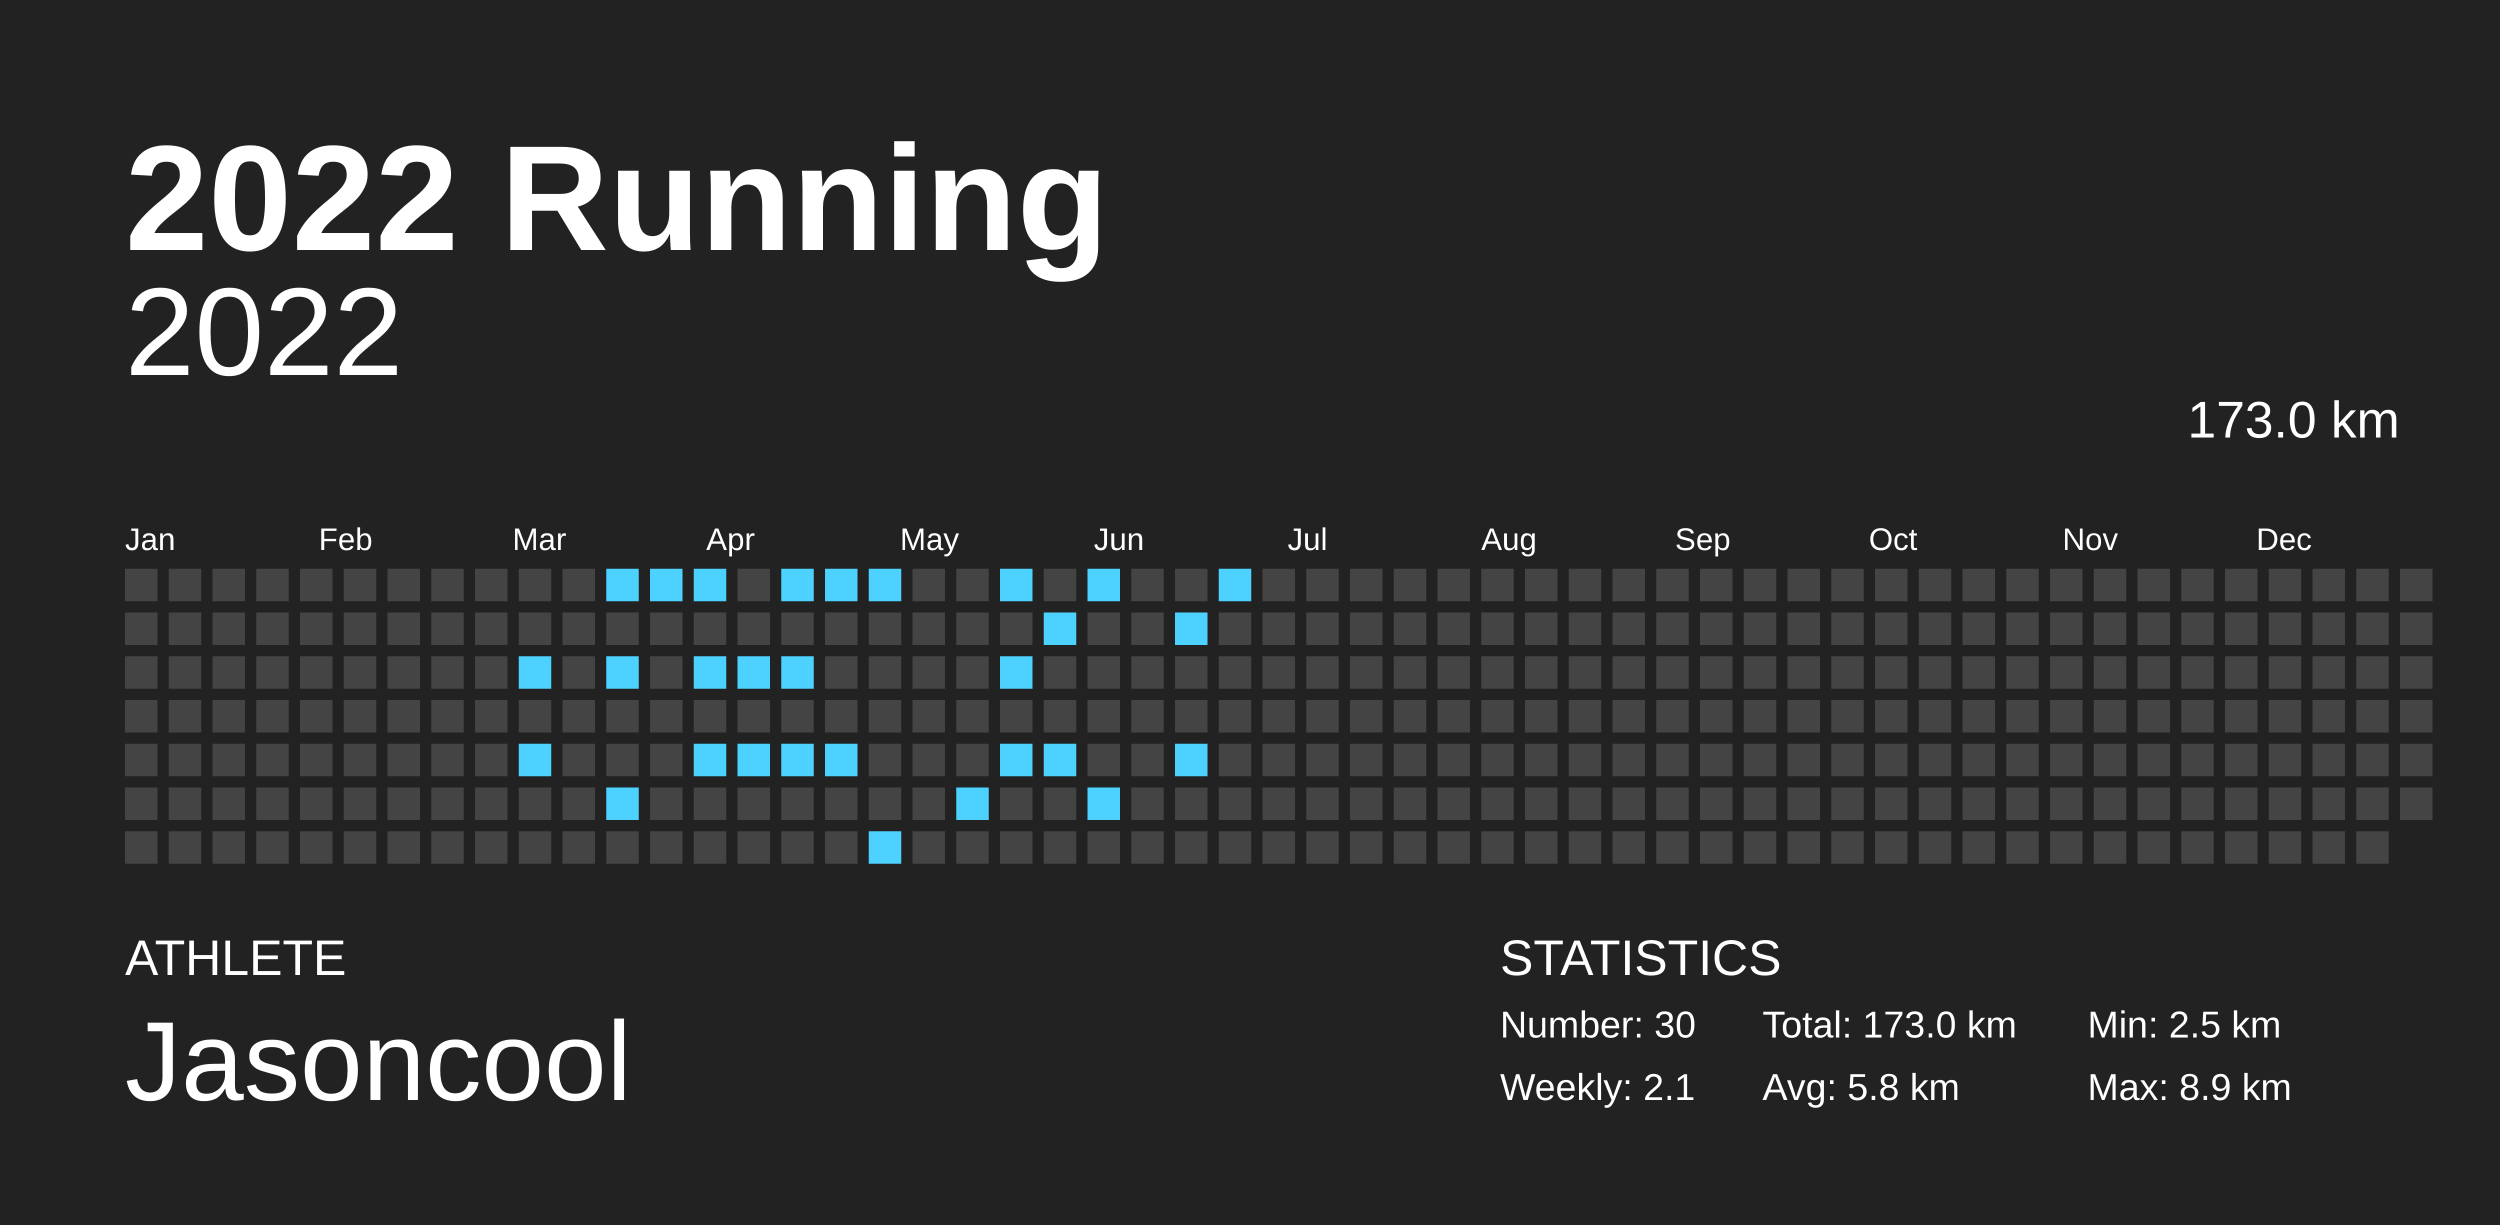
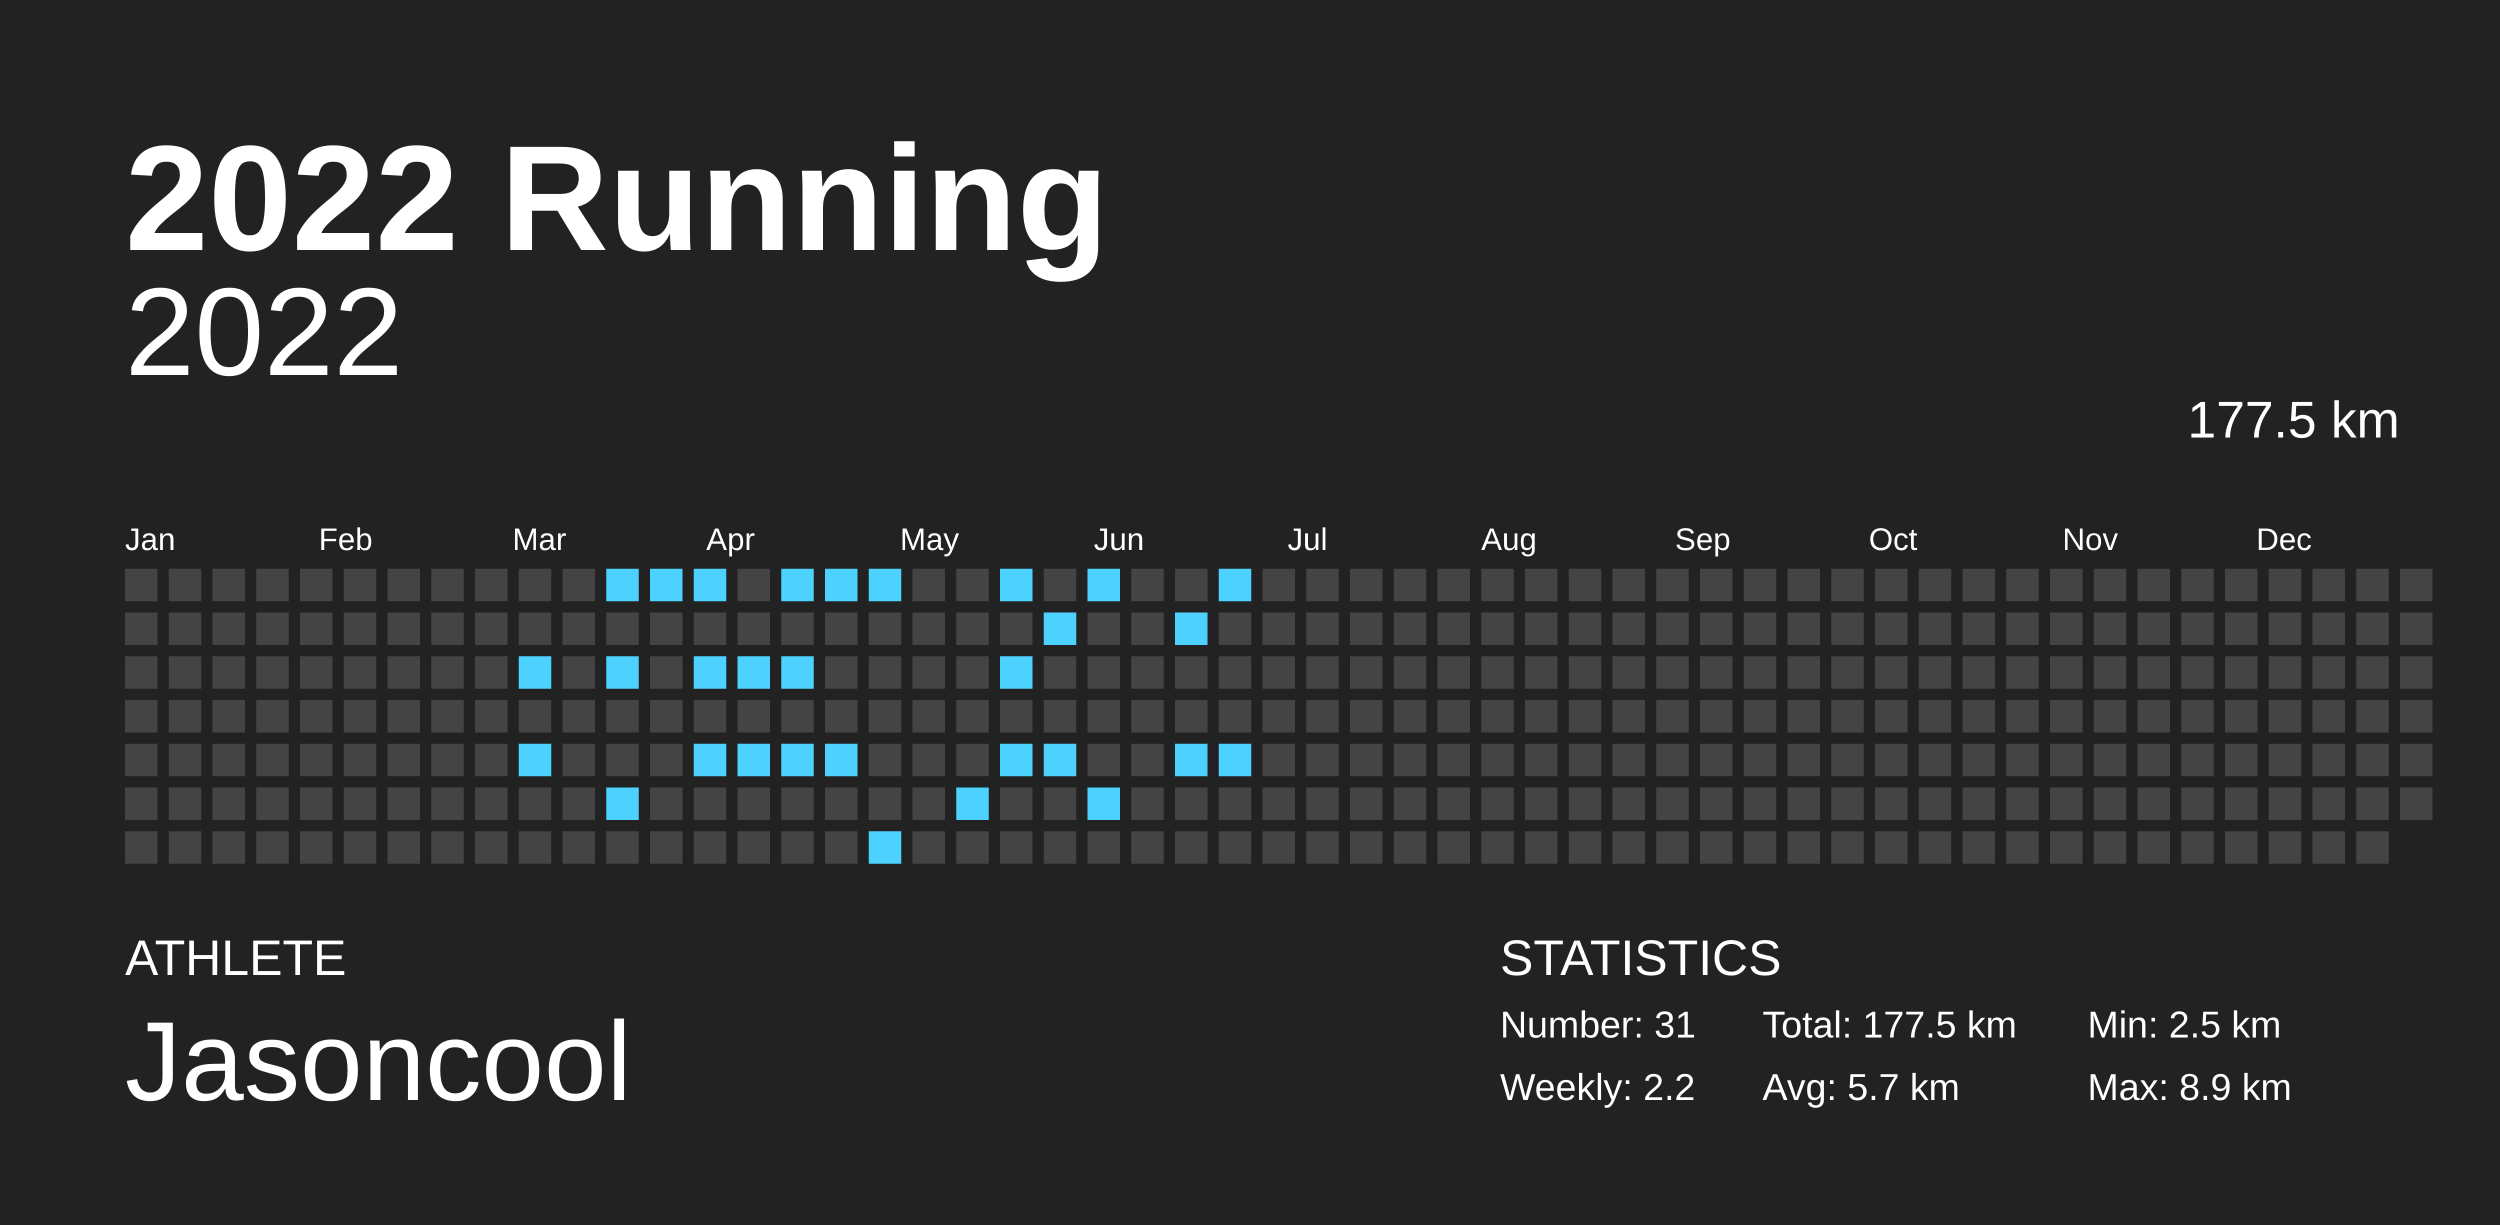
<svg xmlns="http://www.w3.org/2000/svg" baseProfile="full" height="98mm" version="1.1" viewBox="0,0,200,98" width="200mm">
  <defs />
  <rect fill="#222222" height="98" width="200" x="0" y="0" />
  <text fill="#FFFFFF" style="font-size:12px; font-family:Arial; font-weight:bold;" x="10" y="20">2022 Running</text>
  <text fill="#FFFFFF" style="font-size:4px; font-family:Arial" x="10" y="78">ATHLETE</text>
  <text fill="#FFFFFF" style="font-size:9px; font-family:Arial" x="10" y="88">Jasoncool</text>
  <text fill="#FFFFFF" style="font-size:4px; font-family:Arial" x="120" y="78">STATISTICS</text>
-   <text fill="#FFFFFF" style="font-size:3px; font-family:Arial" x="120" y="83">Number: 30</text>
-   <text fill="#FFFFFF" style="font-size:3px; font-family:Arial" x="120" y="88">Weekly: 2.1</text>
-   <text fill="#FFFFFF" style="font-size:3px; font-family:Arial" x="141" y="83">Total: 173.0 km</text>
-   <text fill="#FFFFFF" style="font-size:3px; font-family:Arial" x="141" y="88">Avg: 5.8 km</text>
+   <text fill="#FFFFFF" style="font-size:3px; font-family:Arial" x="120" y="83">Number: 31</text>
+   <text fill="#FFFFFF" style="font-size:3px; font-family:Arial" x="120" y="88">Weekly: 2.2</text>
+   <text fill="#FFFFFF" style="font-size:3px; font-family:Arial" x="141" y="83">Total: 177.5 km</text>
+   <text fill="#FFFFFF" style="font-size:3px; font-family:Arial" x="141" y="88">Avg: 5.7 km</text>
  <text fill="#FFFFFF" style="font-size:3px; font-family:Arial" x="167" y="83">Min: 2.5 km</text>
  <text fill="#FFFFFF" style="font-size:3px; font-family:Arial" x="167" y="88">Max: 8.9 km</text>
  <text alignment-baseline="hanging" fill="#FFFFFF" style="font-size:10.0px; font-family:Arial;" x="10" y="30">2022</text>
-   <text alignment-baseline="hanging" fill="#FFFFFF" style="font-size:4.125px; font-family:Arial;" x="175" y="35">173.0 km</text>
+   <text alignment-baseline="hanging" fill="#FFFFFF" style="font-size:4.125px; font-family:Arial;" x="175" y="35">177.5 km</text>
  <text fill="#FFFFFF" style="font-size:2.5px; font-family:Arial" x="10.0" y="44">Jan</text>
  <text fill="#FFFFFF" style="font-size:2.5px; font-family:Arial" x="25.5" y="44">Feb</text>
  <text fill="#FFFFFF" style="font-size:2.5px; font-family:Arial" x="41.0" y="44">Mar</text>
  <text fill="#FFFFFF" style="font-size:2.5px; font-family:Arial" x="56.5" y="44">Apr</text>
  <text fill="#FFFFFF" style="font-size:2.5px; font-family:Arial" x="72.0" y="44">May</text>
  <text fill="#FFFFFF" style="font-size:2.5px; font-family:Arial" x="87.5" y="44">Jun</text>
  <text fill="#FFFFFF" style="font-size:2.5px; font-family:Arial" x="103.0" y="44">Jul</text>
  <text fill="#FFFFFF" style="font-size:2.5px; font-family:Arial" x="118.5" y="44">Aug</text>
  <text fill="#FFFFFF" style="font-size:2.5px; font-family:Arial" x="134.0" y="44">Sep</text>
  <text fill="#FFFFFF" style="font-size:2.5px; font-family:Arial" x="149.5" y="44">Oct</text>
  <text fill="#FFFFFF" style="font-size:2.5px; font-family:Arial" x="165.0" y="44">Nov</text>
  <text fill="#FFFFFF" style="font-size:2.5px; font-family:Arial" x="180.5" y="44">Dec</text>
  <rect fill="#444444" height="2.6" width="2.6" x="10.0" y="45.5" />
  <rect fill="#444444" height="2.6" width="2.6" x="10.0" y="49.0" />
  <rect fill="#444444" height="2.6" width="2.6" x="10.0" y="52.5" />
  <rect fill="#444444" height="2.6" width="2.6" x="10.0" y="56.0" />
  <rect fill="#444444" height="2.6" width="2.6" x="10.0" y="59.5" />
  <rect fill="#444444" height="2.6" width="2.6" x="10.0" y="63.0" />
  <rect fill="#444444" height="2.6" width="2.6" x="10.0" y="66.5" />
  <rect fill="#444444" height="2.6" width="2.6" x="13.5" y="45.5" />
  <rect fill="#444444" height="2.6" width="2.6" x="13.5" y="49.0" />
  <rect fill="#444444" height="2.6" width="2.6" x="13.5" y="52.5" />
  <rect fill="#444444" height="2.6" width="2.6" x="13.5" y="56.0" />
  <rect fill="#444444" height="2.6" width="2.6" x="13.5" y="59.5" />
  <rect fill="#444444" height="2.6" width="2.6" x="13.5" y="63.0" />
  <rect fill="#444444" height="2.6" width="2.6" x="13.5" y="66.5" />
  <rect fill="#444444" height="2.6" width="2.6" x="17.0" y="45.5" />
  <rect fill="#444444" height="2.6" width="2.6" x="17.0" y="49.0" />
  <rect fill="#444444" height="2.6" width="2.6" x="17.0" y="52.5" />
  <rect fill="#444444" height="2.6" width="2.6" x="17.0" y="56.0" />
  <rect fill="#444444" height="2.6" width="2.6" x="17.0" y="59.5" />
  <rect fill="#444444" height="2.6" width="2.6" x="17.0" y="63.0" />
  <rect fill="#444444" height="2.6" width="2.6" x="17.0" y="66.5" />
  <rect fill="#444444" height="2.6" width="2.6" x="20.5" y="45.5" />
  <rect fill="#444444" height="2.6" width="2.6" x="20.5" y="49.0" />
  <rect fill="#444444" height="2.6" width="2.6" x="20.5" y="52.5" />
  <rect fill="#444444" height="2.6" width="2.6" x="20.5" y="56.0" />
  <rect fill="#444444" height="2.6" width="2.6" x="20.5" y="59.5" />
  <rect fill="#444444" height="2.6" width="2.6" x="20.5" y="63.0" />
  <rect fill="#444444" height="2.6" width="2.6" x="20.5" y="66.5" />
  <rect fill="#444444" height="2.6" width="2.6" x="24.0" y="45.5" />
  <rect fill="#444444" height="2.6" width="2.6" x="24.0" y="49.0" />
  <rect fill="#444444" height="2.6" width="2.6" x="24.0" y="52.5" />
  <rect fill="#444444" height="2.6" width="2.6" x="24.0" y="56.0" />
  <rect fill="#444444" height="2.6" width="2.6" x="24.0" y="59.5" />
  <rect fill="#444444" height="2.6" width="2.6" x="24.0" y="63.0" />
  <rect fill="#444444" height="2.6" width="2.6" x="24.0" y="66.5" />
  <rect fill="#444444" height="2.6" width="2.6" x="27.5" y="45.5" />
  <rect fill="#444444" height="2.6" width="2.6" x="27.5" y="49.0" />
  <rect fill="#444444" height="2.6" width="2.6" x="27.5" y="52.5" />
  <rect fill="#444444" height="2.6" width="2.6" x="27.5" y="56.0" />
  <rect fill="#444444" height="2.6" width="2.6" x="27.5" y="59.5" />
  <rect fill="#444444" height="2.6" width="2.6" x="27.5" y="63.0" />
  <rect fill="#444444" height="2.6" width="2.6" x="27.5" y="66.5" />
  <rect fill="#444444" height="2.6" width="2.6" x="31.0" y="45.5" />
  <rect fill="#444444" height="2.6" width="2.6" x="31.0" y="49.0" />
  <rect fill="#444444" height="2.6" width="2.6" x="31.0" y="52.5" />
  <rect fill="#444444" height="2.6" width="2.6" x="31.0" y="56.0" />
  <rect fill="#444444" height="2.6" width="2.6" x="31.0" y="59.5" />
  <rect fill="#444444" height="2.6" width="2.6" x="31.0" y="63.0" />
  <rect fill="#444444" height="2.6" width="2.6" x="31.0" y="66.5" />
  <rect fill="#444444" height="2.6" width="2.6" x="34.5" y="45.5" />
  <rect fill="#444444" height="2.6" width="2.6" x="34.5" y="49.0" />
  <rect fill="#444444" height="2.6" width="2.6" x="34.5" y="52.5" />
  <rect fill="#444444" height="2.6" width="2.6" x="34.5" y="56.0" />
  <rect fill="#444444" height="2.6" width="2.6" x="34.5" y="59.5" />
  <rect fill="#444444" height="2.6" width="2.6" x="34.5" y="63.0" />
  <rect fill="#444444" height="2.6" width="2.6" x="34.5" y="66.5" />
  <rect fill="#444444" height="2.6" width="2.6" x="38.0" y="45.5" />
  <rect fill="#444444" height="2.6" width="2.6" x="38.0" y="49.0" />
  <rect fill="#444444" height="2.6" width="2.6" x="38.0" y="52.5" />
  <rect fill="#444444" height="2.6" width="2.6" x="38.0" y="56.0" />
  <rect fill="#444444" height="2.6" width="2.6" x="38.0" y="59.5" />
  <rect fill="#444444" height="2.6" width="2.6" x="38.0" y="63.0" />
  <rect fill="#444444" height="2.6" width="2.6" x="38.0" y="66.5" />
  <rect fill="#444444" height="2.6" width="2.6" x="41.5" y="45.5" />
  <rect fill="#444444" height="2.6" width="2.6" x="41.5" y="49.0" />
  <rect fill="#4dd2ff" height="2.6" width="2.6" x="41.5" y="52.5" />
  <rect fill="#444444" height="2.6" width="2.6" x="41.5" y="56.0" />
  <rect fill="#4dd2ff" height="2.6" width="2.6" x="41.5" y="59.5" />
  <rect fill="#444444" height="2.6" width="2.6" x="41.5" y="63.0" />
  <rect fill="#444444" height="2.6" width="2.6" x="41.5" y="66.5" />
  <rect fill="#444444" height="2.6" width="2.6" x="45.0" y="45.5" />
  <rect fill="#444444" height="2.6" width="2.6" x="45.0" y="49.0" />
  <rect fill="#444444" height="2.6" width="2.6" x="45.0" y="52.5" />
  <rect fill="#444444" height="2.6" width="2.6" x="45.0" y="56.0" />
  <rect fill="#444444" height="2.6" width="2.6" x="45.0" y="59.5" />
  <rect fill="#444444" height="2.6" width="2.6" x="45.0" y="63.0" />
  <rect fill="#444444" height="2.6" width="2.6" x="45.0" y="66.5" />
  <rect fill="#4dd2ff" height="2.6" width="2.6" x="48.5" y="45.5" />
  <rect fill="#444444" height="2.6" width="2.6" x="48.5" y="49.0" />
  <rect fill="#4dd2ff" height="2.6" width="2.6" x="48.5" y="52.5" />
  <rect fill="#444444" height="2.6" width="2.6" x="48.5" y="56.0" />
  <rect fill="#444444" height="2.6" width="2.6" x="48.5" y="59.5" />
  <rect fill="#4dd2ff" height="2.6" width="2.6" x="48.5" y="63.0" />
  <rect fill="#444444" height="2.6" width="2.6" x="48.5" y="66.5" />
  <rect fill="#4dd2ff" height="2.6" width="2.6" x="52.0" y="45.5" />
  <rect fill="#444444" height="2.6" width="2.6" x="52.0" y="49.0" />
  <rect fill="#444444" height="2.6" width="2.6" x="52.0" y="52.5" />
  <rect fill="#444444" height="2.6" width="2.6" x="52.0" y="56.0" />
  <rect fill="#444444" height="2.6" width="2.6" x="52.0" y="59.5" />
  <rect fill="#444444" height="2.6" width="2.6" x="52.0" y="63.0" />
  <rect fill="#444444" height="2.6" width="2.6" x="52.0" y="66.5" />
  <rect fill="#4dd2ff" height="2.6" width="2.6" x="55.5" y="45.5" />
  <rect fill="#444444" height="2.6" width="2.6" x="55.5" y="49.0" />
  <rect fill="#4dd2ff" height="2.6" width="2.6" x="55.5" y="52.5" />
  <rect fill="#444444" height="2.6" width="2.6" x="55.5" y="56.0" />
  <rect fill="#4dd2ff" height="2.6" width="2.6" x="55.5" y="59.5" />
  <rect fill="#444444" height="2.6" width="2.6" x="55.5" y="63.0" />
  <rect fill="#444444" height="2.6" width="2.6" x="55.5" y="66.5" />
  <rect fill="#444444" height="2.6" width="2.6" x="59.0" y="45.5" />
  <rect fill="#444444" height="2.6" width="2.6" x="59.0" y="49.0" />
  <rect fill="#4dd2ff" height="2.6" width="2.6" x="59.0" y="52.5" />
  <rect fill="#444444" height="2.6" width="2.6" x="59.0" y="56.0" />
  <rect fill="#4dd2ff" height="2.6" width="2.6" x="59.0" y="59.5" />
  <rect fill="#444444" height="2.6" width="2.6" x="59.0" y="63.0" />
  <rect fill="#444444" height="2.6" width="2.6" x="59.0" y="66.5" />
  <rect fill="#4dd2ff" height="2.6" width="2.6" x="62.5" y="45.5" />
  <rect fill="#444444" height="2.6" width="2.6" x="62.5" y="49.0" />
  <rect fill="#4dd2ff" height="2.6" width="2.6" x="62.5" y="52.5" />
  <rect fill="#444444" height="2.6" width="2.6" x="62.5" y="56.0" />
  <rect fill="#4dd2ff" height="2.6" width="2.6" x="62.5" y="59.5" />
  <rect fill="#444444" height="2.6" width="2.6" x="62.5" y="63.0" />
  <rect fill="#444444" height="2.6" width="2.6" x="62.5" y="66.5" />
  <rect fill="#4dd2ff" height="2.6" width="2.6" x="66.0" y="45.5" />
  <rect fill="#444444" height="2.6" width="2.6" x="66.0" y="49.0" />
  <rect fill="#444444" height="2.6" width="2.6" x="66.0" y="52.5" />
  <rect fill="#444444" height="2.6" width="2.6" x="66.0" y="56.0" />
  <rect fill="#4dd2ff" height="2.6" width="2.6" x="66.0" y="59.5" />
  <rect fill="#444444" height="2.6" width="2.6" x="66.0" y="63.0" />
  <rect fill="#444444" height="2.6" width="2.6" x="66.0" y="66.5" />
  <rect fill="#4dd2ff" height="2.6" width="2.6" x="69.5" y="45.5" />
  <rect fill="#444444" height="2.6" width="2.6" x="69.5" y="49.0" />
  <rect fill="#444444" height="2.6" width="2.6" x="69.5" y="52.5" />
  <rect fill="#444444" height="2.6" width="2.6" x="69.5" y="56.0" />
  <rect fill="#444444" height="2.6" width="2.6" x="69.5" y="59.5" />
  <rect fill="#444444" height="2.6" width="2.6" x="69.5" y="63.0" />
  <rect fill="#4dd2ff" height="2.6" width="2.6" x="69.5" y="66.5" />
  <rect fill="#444444" height="2.6" width="2.6" x="73.0" y="45.5" />
  <rect fill="#444444" height="2.6" width="2.6" x="73.0" y="49.0" />
  <rect fill="#444444" height="2.6" width="2.6" x="73.0" y="52.5" />
  <rect fill="#444444" height="2.6" width="2.6" x="73.0" y="56.0" />
  <rect fill="#444444" height="2.6" width="2.6" x="73.0" y="59.5" />
  <rect fill="#444444" height="2.6" width="2.6" x="73.0" y="63.0" />
  <rect fill="#444444" height="2.6" width="2.6" x="73.0" y="66.5" />
  <rect fill="#444444" height="2.6" width="2.6" x="76.5" y="45.5" />
  <rect fill="#444444" height="2.6" width="2.6" x="76.5" y="49.0" />
  <rect fill="#444444" height="2.6" width="2.6" x="76.5" y="52.5" />
  <rect fill="#444444" height="2.6" width="2.6" x="76.5" y="56.0" />
  <rect fill="#444444" height="2.6" width="2.6" x="76.5" y="59.5" />
  <rect fill="#4dd2ff" height="2.6" width="2.6" x="76.5" y="63.0" />
  <rect fill="#444444" height="2.6" width="2.6" x="76.5" y="66.5" />
  <rect fill="#4dd2ff" height="2.6" width="2.6" x="80.0" y="45.5" />
  <rect fill="#444444" height="2.6" width="2.6" x="80.0" y="49.0" />
  <rect fill="#4dd2ff" height="2.6" width="2.6" x="80.0" y="52.5" />
  <rect fill="#444444" height="2.6" width="2.6" x="80.0" y="56.0" />
  <rect fill="#4dd2ff" height="2.6" width="2.6" x="80.0" y="59.5" />
  <rect fill="#444444" height="2.6" width="2.6" x="80.0" y="63.0" />
  <rect fill="#444444" height="2.6" width="2.6" x="80.0" y="66.5" />
  <rect fill="#444444" height="2.6" width="2.6" x="83.5" y="45.5" />
  <rect fill="#4dd2ff" height="2.6" width="2.6" x="83.5" y="49.0" />
  <rect fill="#444444" height="2.6" width="2.6" x="83.5" y="52.5" />
  <rect fill="#444444" height="2.6" width="2.6" x="83.5" y="56.0" />
  <rect fill="#4dd2ff" height="2.6" width="2.6" x="83.5" y="59.5" />
  <rect fill="#444444" height="2.6" width="2.6" x="83.5" y="63.0" />
  <rect fill="#444444" height="2.6" width="2.6" x="83.5" y="66.5" />
  <rect fill="#4dd2ff" height="2.6" width="2.6" x="87.0" y="45.5" />
  <rect fill="#444444" height="2.6" width="2.6" x="87.0" y="49.0" />
  <rect fill="#444444" height="2.6" width="2.6" x="87.0" y="52.5" />
  <rect fill="#444444" height="2.6" width="2.6" x="87.0" y="56.0" />
  <rect fill="#444444" height="2.6" width="2.6" x="87.0" y="59.5" />
  <rect fill="#4dd2ff" height="2.6" width="2.6" x="87.0" y="63.0" />
  <rect fill="#444444" height="2.6" width="2.6" x="87.0" y="66.5" />
  <rect fill="#444444" height="2.6" width="2.6" x="90.5" y="45.5" />
  <rect fill="#444444" height="2.6" width="2.6" x="90.5" y="49.0" />
  <rect fill="#444444" height="2.6" width="2.6" x="90.5" y="52.5" />
  <rect fill="#444444" height="2.6" width="2.6" x="90.5" y="56.0" />
  <rect fill="#444444" height="2.6" width="2.6" x="90.5" y="59.5" />
  <rect fill="#444444" height="2.6" width="2.6" x="90.5" y="63.0" />
  <rect fill="#444444" height="2.6" width="2.6" x="90.5" y="66.5" />
  <rect fill="#444444" height="2.6" width="2.6" x="94.0" y="45.5" />
  <rect fill="#4dd2ff" height="2.6" width="2.6" x="94.0" y="49.0" />
  <rect fill="#444444" height="2.6" width="2.6" x="94.0" y="52.5" />
  <rect fill="#444444" height="2.6" width="2.6" x="94.0" y="56.0" />
  <rect fill="#4dd2ff" height="2.6" width="2.6" x="94.0" y="59.5" />
  <rect fill="#444444" height="2.6" width="2.6" x="94.0" y="63.0" />
  <rect fill="#444444" height="2.6" width="2.6" x="94.0" y="66.5" />
  <rect fill="#4dd2ff" height="2.6" width="2.6" x="97.5" y="45.5" />
  <rect fill="#444444" height="2.6" width="2.6" x="97.5" y="49.0" />
  <rect fill="#444444" height="2.6" width="2.6" x="97.5" y="52.5" />
  <rect fill="#444444" height="2.6" width="2.6" x="97.5" y="56.0" />
-   <rect fill="#444444" height="2.6" width="2.6" x="97.5" y="59.5" />
+   <rect fill="#4dd2ff" height="2.6" width="2.6" x="97.5" y="59.5" />
  <rect fill="#444444" height="2.6" width="2.6" x="97.5" y="63.0" />
  <rect fill="#444444" height="2.6" width="2.6" x="97.5" y="66.5" />
  <rect fill="#444444" height="2.6" width="2.6" x="101.0" y="45.5" />
  <rect fill="#444444" height="2.6" width="2.6" x="101.0" y="49.0" />
  <rect fill="#444444" height="2.6" width="2.6" x="101.0" y="52.5" />
  <rect fill="#444444" height="2.6" width="2.6" x="101.0" y="56.0" />
  <rect fill="#444444" height="2.6" width="2.6" x="101.0" y="59.5" />
  <rect fill="#444444" height="2.6" width="2.6" x="101.0" y="63.0" />
  <rect fill="#444444" height="2.6" width="2.6" x="101.0" y="66.5" />
  <rect fill="#444444" height="2.6" width="2.6" x="104.5" y="45.5" />
  <rect fill="#444444" height="2.6" width="2.6" x="104.5" y="49.0" />
  <rect fill="#444444" height="2.6" width="2.6" x="104.5" y="52.5" />
  <rect fill="#444444" height="2.6" width="2.6" x="104.5" y="56.0" />
  <rect fill="#444444" height="2.6" width="2.6" x="104.5" y="59.5" />
  <rect fill="#444444" height="2.6" width="2.6" x="104.5" y="63.0" />
  <rect fill="#444444" height="2.6" width="2.6" x="104.5" y="66.5" />
  <rect fill="#444444" height="2.6" width="2.6" x="108.0" y="45.5" />
  <rect fill="#444444" height="2.6" width="2.6" x="108.0" y="49.0" />
  <rect fill="#444444" height="2.6" width="2.6" x="108.0" y="52.5" />
  <rect fill="#444444" height="2.6" width="2.6" x="108.0" y="56.0" />
  <rect fill="#444444" height="2.6" width="2.6" x="108.0" y="59.5" />
  <rect fill="#444444" height="2.6" width="2.6" x="108.0" y="63.0" />
  <rect fill="#444444" height="2.6" width="2.6" x="108.0" y="66.5" />
  <rect fill="#444444" height="2.6" width="2.6" x="111.5" y="45.5" />
  <rect fill="#444444" height="2.6" width="2.6" x="111.5" y="49.0" />
  <rect fill="#444444" height="2.6" width="2.6" x="111.5" y="52.5" />
  <rect fill="#444444" height="2.6" width="2.6" x="111.5" y="56.0" />
  <rect fill="#444444" height="2.6" width="2.6" x="111.5" y="59.5" />
  <rect fill="#444444" height="2.6" width="2.6" x="111.5" y="63.0" />
  <rect fill="#444444" height="2.6" width="2.6" x="111.5" y="66.5" />
  <rect fill="#444444" height="2.6" width="2.6" x="115.0" y="45.5" />
  <rect fill="#444444" height="2.6" width="2.6" x="115.0" y="49.0" />
  <rect fill="#444444" height="2.6" width="2.6" x="115.0" y="52.5" />
  <rect fill="#444444" height="2.6" width="2.6" x="115.0" y="56.0" />
  <rect fill="#444444" height="2.6" width="2.6" x="115.0" y="59.5" />
  <rect fill="#444444" height="2.6" width="2.6" x="115.0" y="63.0" />
  <rect fill="#444444" height="2.6" width="2.6" x="115.0" y="66.5" />
  <rect fill="#444444" height="2.6" width="2.6" x="118.5" y="45.5" />
  <rect fill="#444444" height="2.6" width="2.6" x="118.5" y="49.0" />
  <rect fill="#444444" height="2.6" width="2.6" x="118.5" y="52.5" />
  <rect fill="#444444" height="2.6" width="2.6" x="118.5" y="56.0" />
  <rect fill="#444444" height="2.6" width="2.6" x="118.5" y="59.5" />
  <rect fill="#444444" height="2.6" width="2.6" x="118.5" y="63.0" />
  <rect fill="#444444" height="2.6" width="2.6" x="118.5" y="66.5" />
  <rect fill="#444444" height="2.6" width="2.6" x="122.0" y="45.5" />
  <rect fill="#444444" height="2.6" width="2.6" x="122.0" y="49.0" />
  <rect fill="#444444" height="2.6" width="2.6" x="122.0" y="52.5" />
  <rect fill="#444444" height="2.6" width="2.6" x="122.0" y="56.0" />
  <rect fill="#444444" height="2.6" width="2.6" x="122.0" y="59.5" />
  <rect fill="#444444" height="2.6" width="2.6" x="122.0" y="63.0" />
  <rect fill="#444444" height="2.6" width="2.6" x="122.0" y="66.5" />
  <rect fill="#444444" height="2.6" width="2.6" x="125.5" y="45.5" />
  <rect fill="#444444" height="2.6" width="2.6" x="125.5" y="49.0" />
  <rect fill="#444444" height="2.6" width="2.6" x="125.5" y="52.5" />
  <rect fill="#444444" height="2.6" width="2.6" x="125.5" y="56.0" />
  <rect fill="#444444" height="2.6" width="2.6" x="125.5" y="59.5" />
  <rect fill="#444444" height="2.6" width="2.6" x="125.5" y="63.0" />
  <rect fill="#444444" height="2.6" width="2.6" x="125.5" y="66.5" />
  <rect fill="#444444" height="2.6" width="2.6" x="129.0" y="45.5" />
  <rect fill="#444444" height="2.6" width="2.6" x="129.0" y="49.0" />
  <rect fill="#444444" height="2.6" width="2.6" x="129.0" y="52.5" />
  <rect fill="#444444" height="2.6" width="2.6" x="129.0" y="56.0" />
  <rect fill="#444444" height="2.6" width="2.6" x="129.0" y="59.5" />
  <rect fill="#444444" height="2.6" width="2.6" x="129.0" y="63.0" />
  <rect fill="#444444" height="2.6" width="2.6" x="129.0" y="66.5" />
  <rect fill="#444444" height="2.6" width="2.6" x="132.5" y="45.5" />
  <rect fill="#444444" height="2.6" width="2.6" x="132.5" y="49.0" />
  <rect fill="#444444" height="2.6" width="2.6" x="132.5" y="52.5" />
  <rect fill="#444444" height="2.6" width="2.6" x="132.5" y="56.0" />
  <rect fill="#444444" height="2.6" width="2.6" x="132.5" y="59.5" />
  <rect fill="#444444" height="2.6" width="2.6" x="132.5" y="63.0" />
  <rect fill="#444444" height="2.6" width="2.6" x="132.5" y="66.5" />
  <rect fill="#444444" height="2.6" width="2.6" x="136.0" y="45.5" />
  <rect fill="#444444" height="2.6" width="2.6" x="136.0" y="49.0" />
  <rect fill="#444444" height="2.6" width="2.6" x="136.0" y="52.5" />
  <rect fill="#444444" height="2.6" width="2.6" x="136.0" y="56.0" />
  <rect fill="#444444" height="2.6" width="2.6" x="136.0" y="59.5" />
  <rect fill="#444444" height="2.6" width="2.6" x="136.0" y="63.0" />
  <rect fill="#444444" height="2.6" width="2.6" x="136.0" y="66.5" />
  <rect fill="#444444" height="2.6" width="2.6" x="139.5" y="45.5" />
  <rect fill="#444444" height="2.6" width="2.6" x="139.5" y="49.0" />
  <rect fill="#444444" height="2.6" width="2.6" x="139.5" y="52.5" />
  <rect fill="#444444" height="2.6" width="2.6" x="139.5" y="56.0" />
  <rect fill="#444444" height="2.6" width="2.6" x="139.5" y="59.5" />
  <rect fill="#444444" height="2.6" width="2.6" x="139.5" y="63.0" />
  <rect fill="#444444" height="2.6" width="2.6" x="139.5" y="66.5" />
  <rect fill="#444444" height="2.6" width="2.6" x="143.0" y="45.5" />
  <rect fill="#444444" height="2.6" width="2.6" x="143.0" y="49.0" />
  <rect fill="#444444" height="2.6" width="2.6" x="143.0" y="52.5" />
  <rect fill="#444444" height="2.6" width="2.6" x="143.0" y="56.0" />
  <rect fill="#444444" height="2.6" width="2.6" x="143.0" y="59.5" />
  <rect fill="#444444" height="2.6" width="2.6" x="143.0" y="63.0" />
  <rect fill="#444444" height="2.6" width="2.6" x="143.0" y="66.5" />
  <rect fill="#444444" height="2.6" width="2.6" x="146.5" y="45.5" />
  <rect fill="#444444" height="2.6" width="2.6" x="146.5" y="49.0" />
  <rect fill="#444444" height="2.6" width="2.6" x="146.5" y="52.5" />
  <rect fill="#444444" height="2.6" width="2.6" x="146.5" y="56.0" />
  <rect fill="#444444" height="2.6" width="2.6" x="146.5" y="59.5" />
  <rect fill="#444444" height="2.6" width="2.6" x="146.5" y="63.0" />
  <rect fill="#444444" height="2.6" width="2.6" x="146.5" y="66.5" />
  <rect fill="#444444" height="2.6" width="2.6" x="150.0" y="45.5" />
  <rect fill="#444444" height="2.6" width="2.6" x="150.0" y="49.0" />
  <rect fill="#444444" height="2.6" width="2.6" x="150.0" y="52.5" />
  <rect fill="#444444" height="2.6" width="2.6" x="150.0" y="56.0" />
  <rect fill="#444444" height="2.6" width="2.6" x="150.0" y="59.5" />
  <rect fill="#444444" height="2.6" width="2.6" x="150.0" y="63.0" />
  <rect fill="#444444" height="2.6" width="2.6" x="150.0" y="66.5" />
  <rect fill="#444444" height="2.6" width="2.6" x="153.5" y="45.5" />
  <rect fill="#444444" height="2.6" width="2.6" x="153.5" y="49.0" />
  <rect fill="#444444" height="2.6" width="2.6" x="153.5" y="52.5" />
  <rect fill="#444444" height="2.6" width="2.6" x="153.5" y="56.0" />
  <rect fill="#444444" height="2.6" width="2.6" x="153.5" y="59.5" />
  <rect fill="#444444" height="2.6" width="2.6" x="153.5" y="63.0" />
  <rect fill="#444444" height="2.6" width="2.6" x="153.5" y="66.5" />
  <rect fill="#444444" height="2.6" width="2.6" x="157.0" y="45.5" />
  <rect fill="#444444" height="2.6" width="2.6" x="157.0" y="49.0" />
  <rect fill="#444444" height="2.6" width="2.6" x="157.0" y="52.5" />
  <rect fill="#444444" height="2.6" width="2.6" x="157.0" y="56.0" />
  <rect fill="#444444" height="2.6" width="2.6" x="157.0" y="59.5" />
  <rect fill="#444444" height="2.6" width="2.6" x="157.0" y="63.0" />
  <rect fill="#444444" height="2.6" width="2.6" x="157.0" y="66.5" />
  <rect fill="#444444" height="2.6" width="2.6" x="160.5" y="45.5" />
  <rect fill="#444444" height="2.6" width="2.6" x="160.5" y="49.0" />
  <rect fill="#444444" height="2.6" width="2.6" x="160.5" y="52.5" />
  <rect fill="#444444" height="2.6" width="2.6" x="160.5" y="56.0" />
  <rect fill="#444444" height="2.6" width="2.6" x="160.5" y="59.5" />
  <rect fill="#444444" height="2.6" width="2.6" x="160.5" y="63.0" />
  <rect fill="#444444" height="2.6" width="2.6" x="160.5" y="66.5" />
  <rect fill="#444444" height="2.6" width="2.6" x="164.0" y="45.5" />
  <rect fill="#444444" height="2.6" width="2.6" x="164.0" y="49.0" />
  <rect fill="#444444" height="2.6" width="2.6" x="164.0" y="52.5" />
  <rect fill="#444444" height="2.6" width="2.6" x="164.0" y="56.0" />
  <rect fill="#444444" height="2.6" width="2.6" x="164.0" y="59.5" />
  <rect fill="#444444" height="2.6" width="2.6" x="164.0" y="63.0" />
  <rect fill="#444444" height="2.6" width="2.6" x="164.0" y="66.5" />
  <rect fill="#444444" height="2.6" width="2.6" x="167.5" y="45.5" />
  <rect fill="#444444" height="2.6" width="2.6" x="167.5" y="49.0" />
  <rect fill="#444444" height="2.6" width="2.6" x="167.5" y="52.5" />
  <rect fill="#444444" height="2.6" width="2.6" x="167.5" y="56.0" />
  <rect fill="#444444" height="2.6" width="2.6" x="167.5" y="59.5" />
  <rect fill="#444444" height="2.6" width="2.6" x="167.5" y="63.0" />
  <rect fill="#444444" height="2.6" width="2.6" x="167.5" y="66.5" />
  <rect fill="#444444" height="2.6" width="2.6" x="171.0" y="45.5" />
  <rect fill="#444444" height="2.6" width="2.6" x="171.0" y="49.0" />
  <rect fill="#444444" height="2.6" width="2.6" x="171.0" y="52.5" />
  <rect fill="#444444" height="2.6" width="2.6" x="171.0" y="56.0" />
  <rect fill="#444444" height="2.6" width="2.6" x="171.0" y="59.5" />
  <rect fill="#444444" height="2.6" width="2.6" x="171.0" y="63.0" />
  <rect fill="#444444" height="2.6" width="2.6" x="171.0" y="66.5" />
  <rect fill="#444444" height="2.6" width="2.6" x="174.5" y="45.5" />
  <rect fill="#444444" height="2.6" width="2.6" x="174.5" y="49.0" />
  <rect fill="#444444" height="2.6" width="2.6" x="174.5" y="52.5" />
  <rect fill="#444444" height="2.6" width="2.6" x="174.5" y="56.0" />
  <rect fill="#444444" height="2.6" width="2.6" x="174.5" y="59.5" />
  <rect fill="#444444" height="2.6" width="2.6" x="174.5" y="63.0" />
  <rect fill="#444444" height="2.6" width="2.6" x="174.5" y="66.5" />
  <rect fill="#444444" height="2.6" width="2.6" x="178.0" y="45.5" />
  <rect fill="#444444" height="2.6" width="2.6" x="178.0" y="49.0" />
  <rect fill="#444444" height="2.6" width="2.6" x="178.0" y="52.5" />
  <rect fill="#444444" height="2.6" width="2.6" x="178.0" y="56.0" />
  <rect fill="#444444" height="2.6" width="2.6" x="178.0" y="59.5" />
  <rect fill="#444444" height="2.6" width="2.6" x="178.0" y="63.0" />
  <rect fill="#444444" height="2.6" width="2.6" x="178.0" y="66.5" />
  <rect fill="#444444" height="2.6" width="2.6" x="181.5" y="45.5" />
  <rect fill="#444444" height="2.6" width="2.6" x="181.5" y="49.0" />
  <rect fill="#444444" height="2.6" width="2.6" x="181.5" y="52.5" />
  <rect fill="#444444" height="2.6" width="2.6" x="181.5" y="56.0" />
  <rect fill="#444444" height="2.6" width="2.6" x="181.5" y="59.5" />
  <rect fill="#444444" height="2.6" width="2.6" x="181.5" y="63.0" />
  <rect fill="#444444" height="2.6" width="2.6" x="181.5" y="66.5" />
  <rect fill="#444444" height="2.6" width="2.6" x="185.0" y="45.5" />
  <rect fill="#444444" height="2.6" width="2.6" x="185.0" y="49.0" />
  <rect fill="#444444" height="2.6" width="2.6" x="185.0" y="52.5" />
  <rect fill="#444444" height="2.6" width="2.6" x="185.0" y="56.0" />
  <rect fill="#444444" height="2.6" width="2.6" x="185.0" y="59.5" />
  <rect fill="#444444" height="2.6" width="2.6" x="185.0" y="63.0" />
  <rect fill="#444444" height="2.6" width="2.6" x="185.0" y="66.5" />
  <rect fill="#444444" height="2.6" width="2.6" x="188.5" y="45.5" />
  <rect fill="#444444" height="2.6" width="2.6" x="188.5" y="49.0" />
  <rect fill="#444444" height="2.6" width="2.6" x="188.5" y="52.5" />
  <rect fill="#444444" height="2.6" width="2.6" x="188.5" y="56.0" />
  <rect fill="#444444" height="2.6" width="2.6" x="188.5" y="59.5" />
  <rect fill="#444444" height="2.6" width="2.6" x="188.5" y="63.0" />
  <rect fill="#444444" height="2.6" width="2.6" x="188.5" y="66.5" />
  <rect fill="#444444" height="2.6" width="2.6" x="192.0" y="45.5" />
  <rect fill="#444444" height="2.6" width="2.6" x="192.0" y="49.0" />
  <rect fill="#444444" height="2.6" width="2.6" x="192.0" y="52.5" />
  <rect fill="#444444" height="2.6" width="2.6" x="192.0" y="56.0" />
  <rect fill="#444444" height="2.6" width="2.6" x="192.0" y="59.5" />
  <rect fill="#444444" height="2.6" width="2.6" x="192.0" y="63.0" />
</svg>
